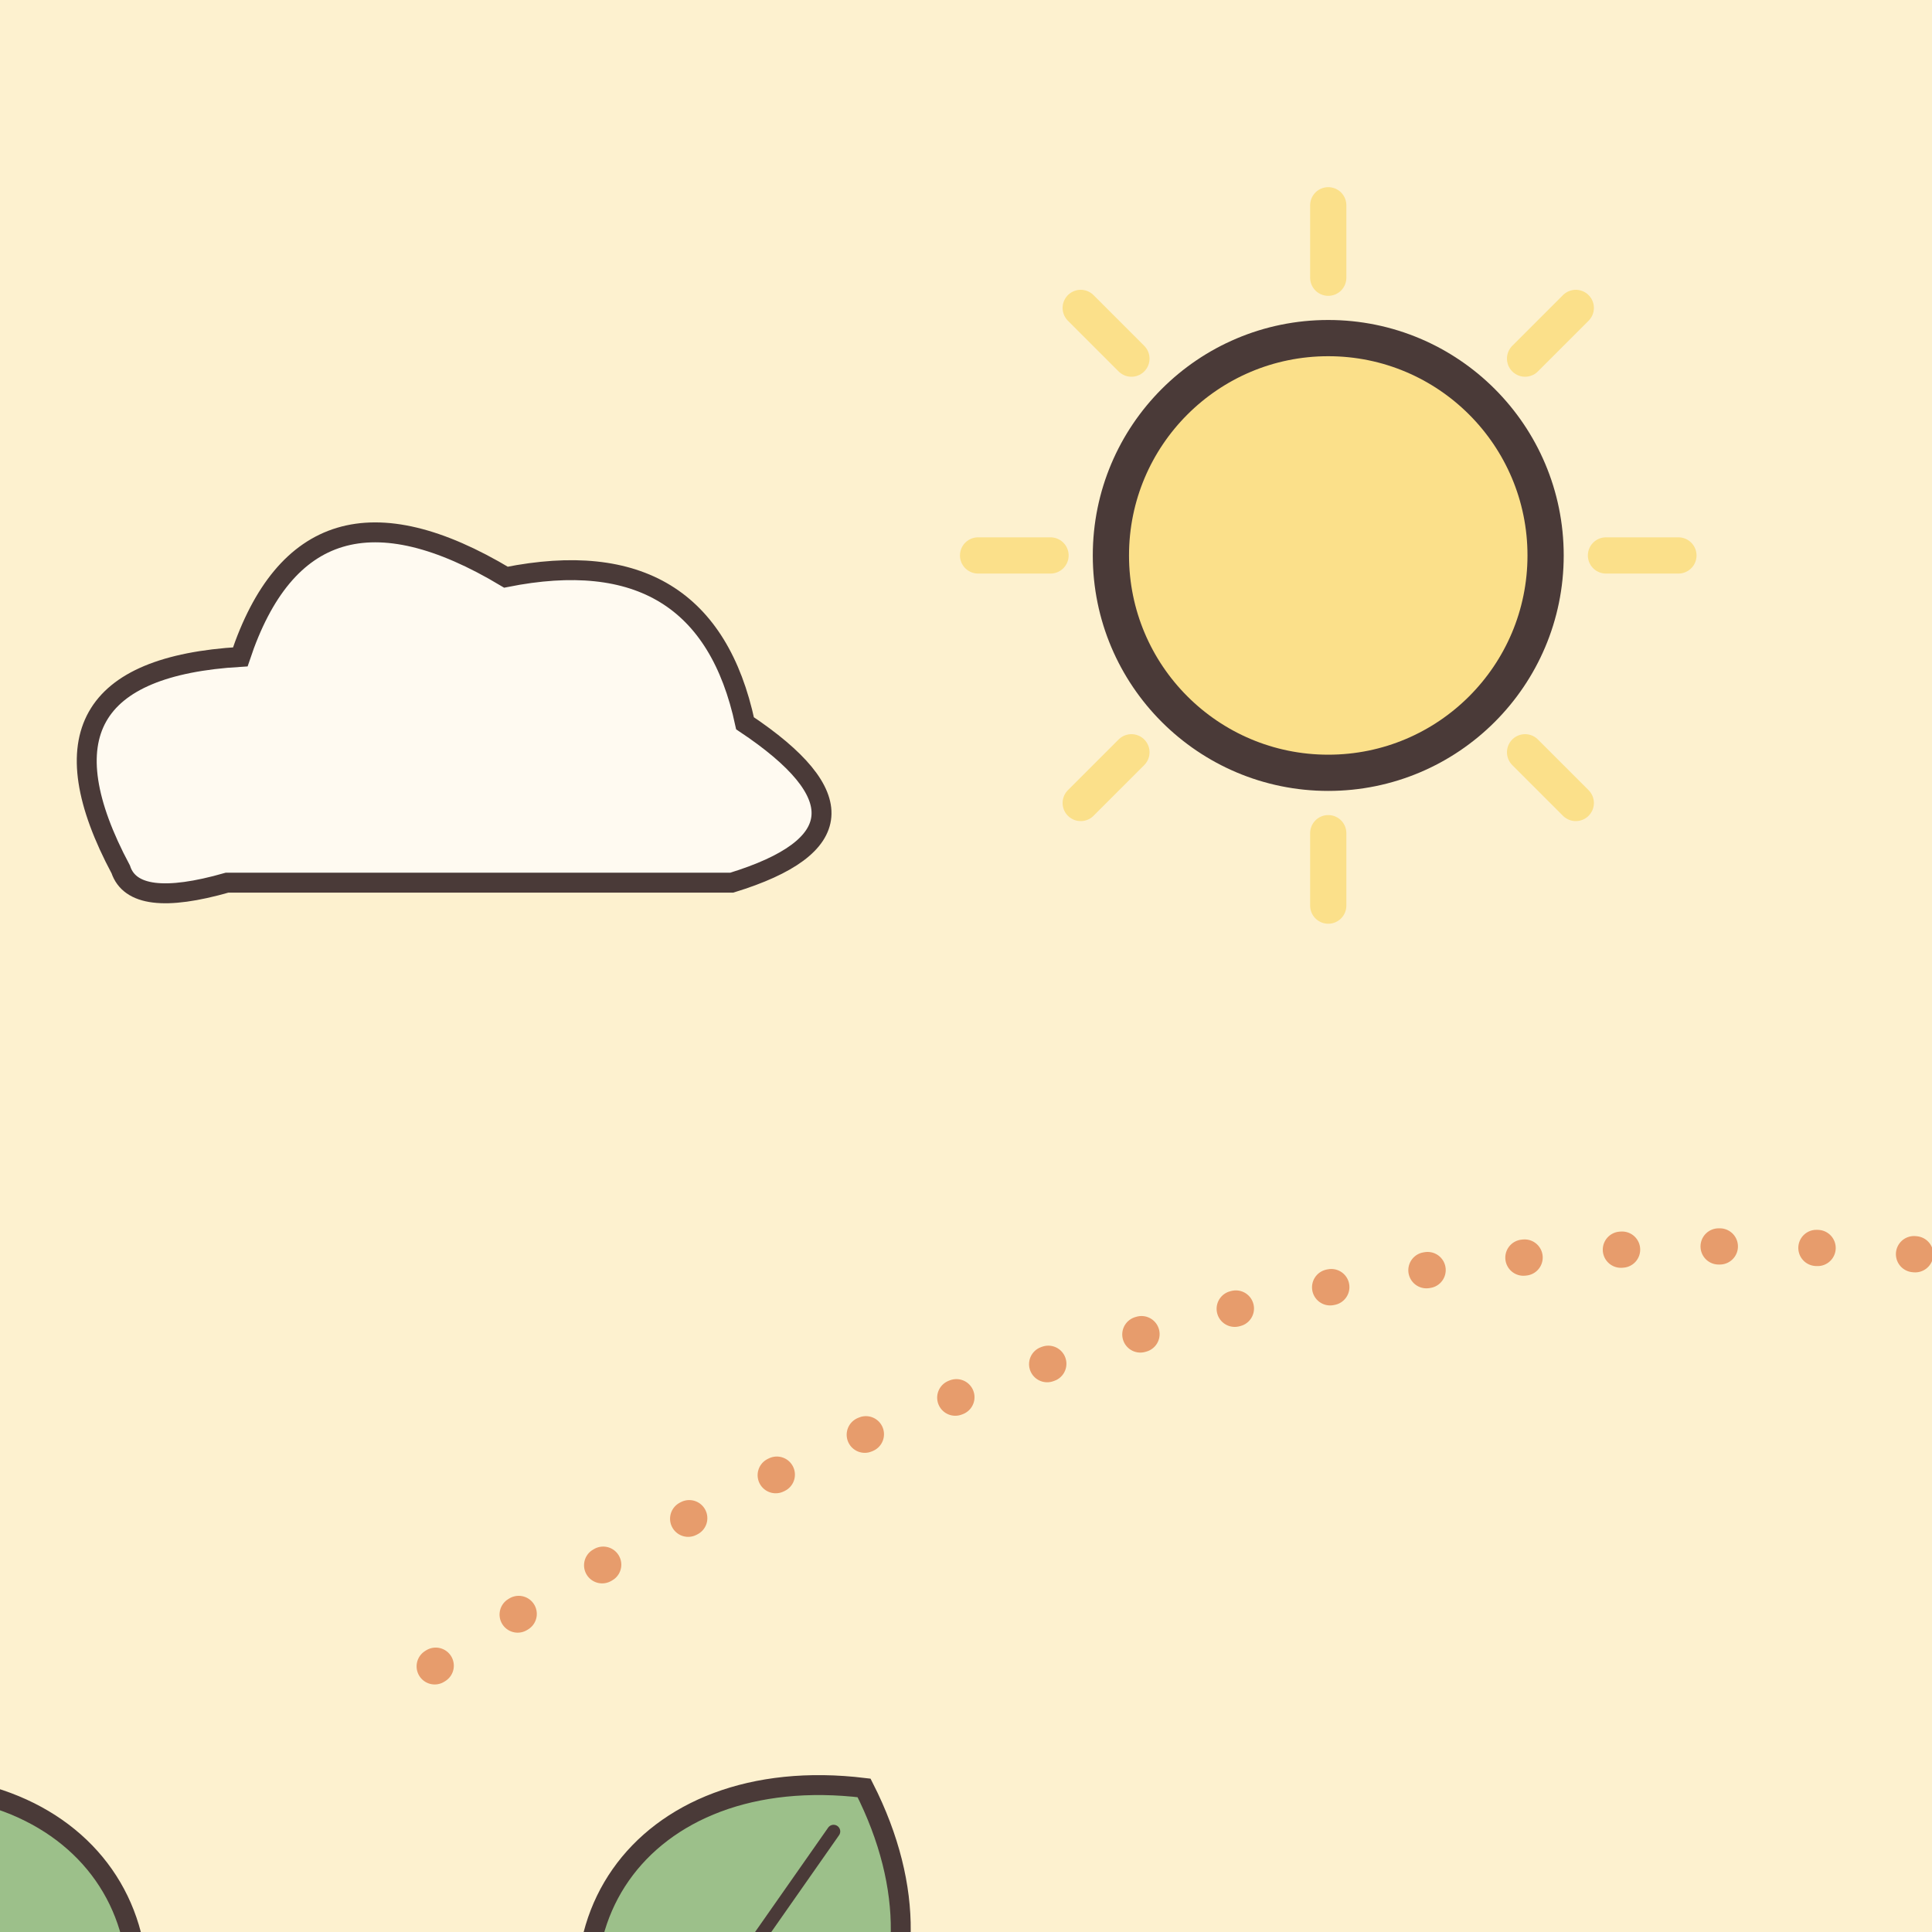
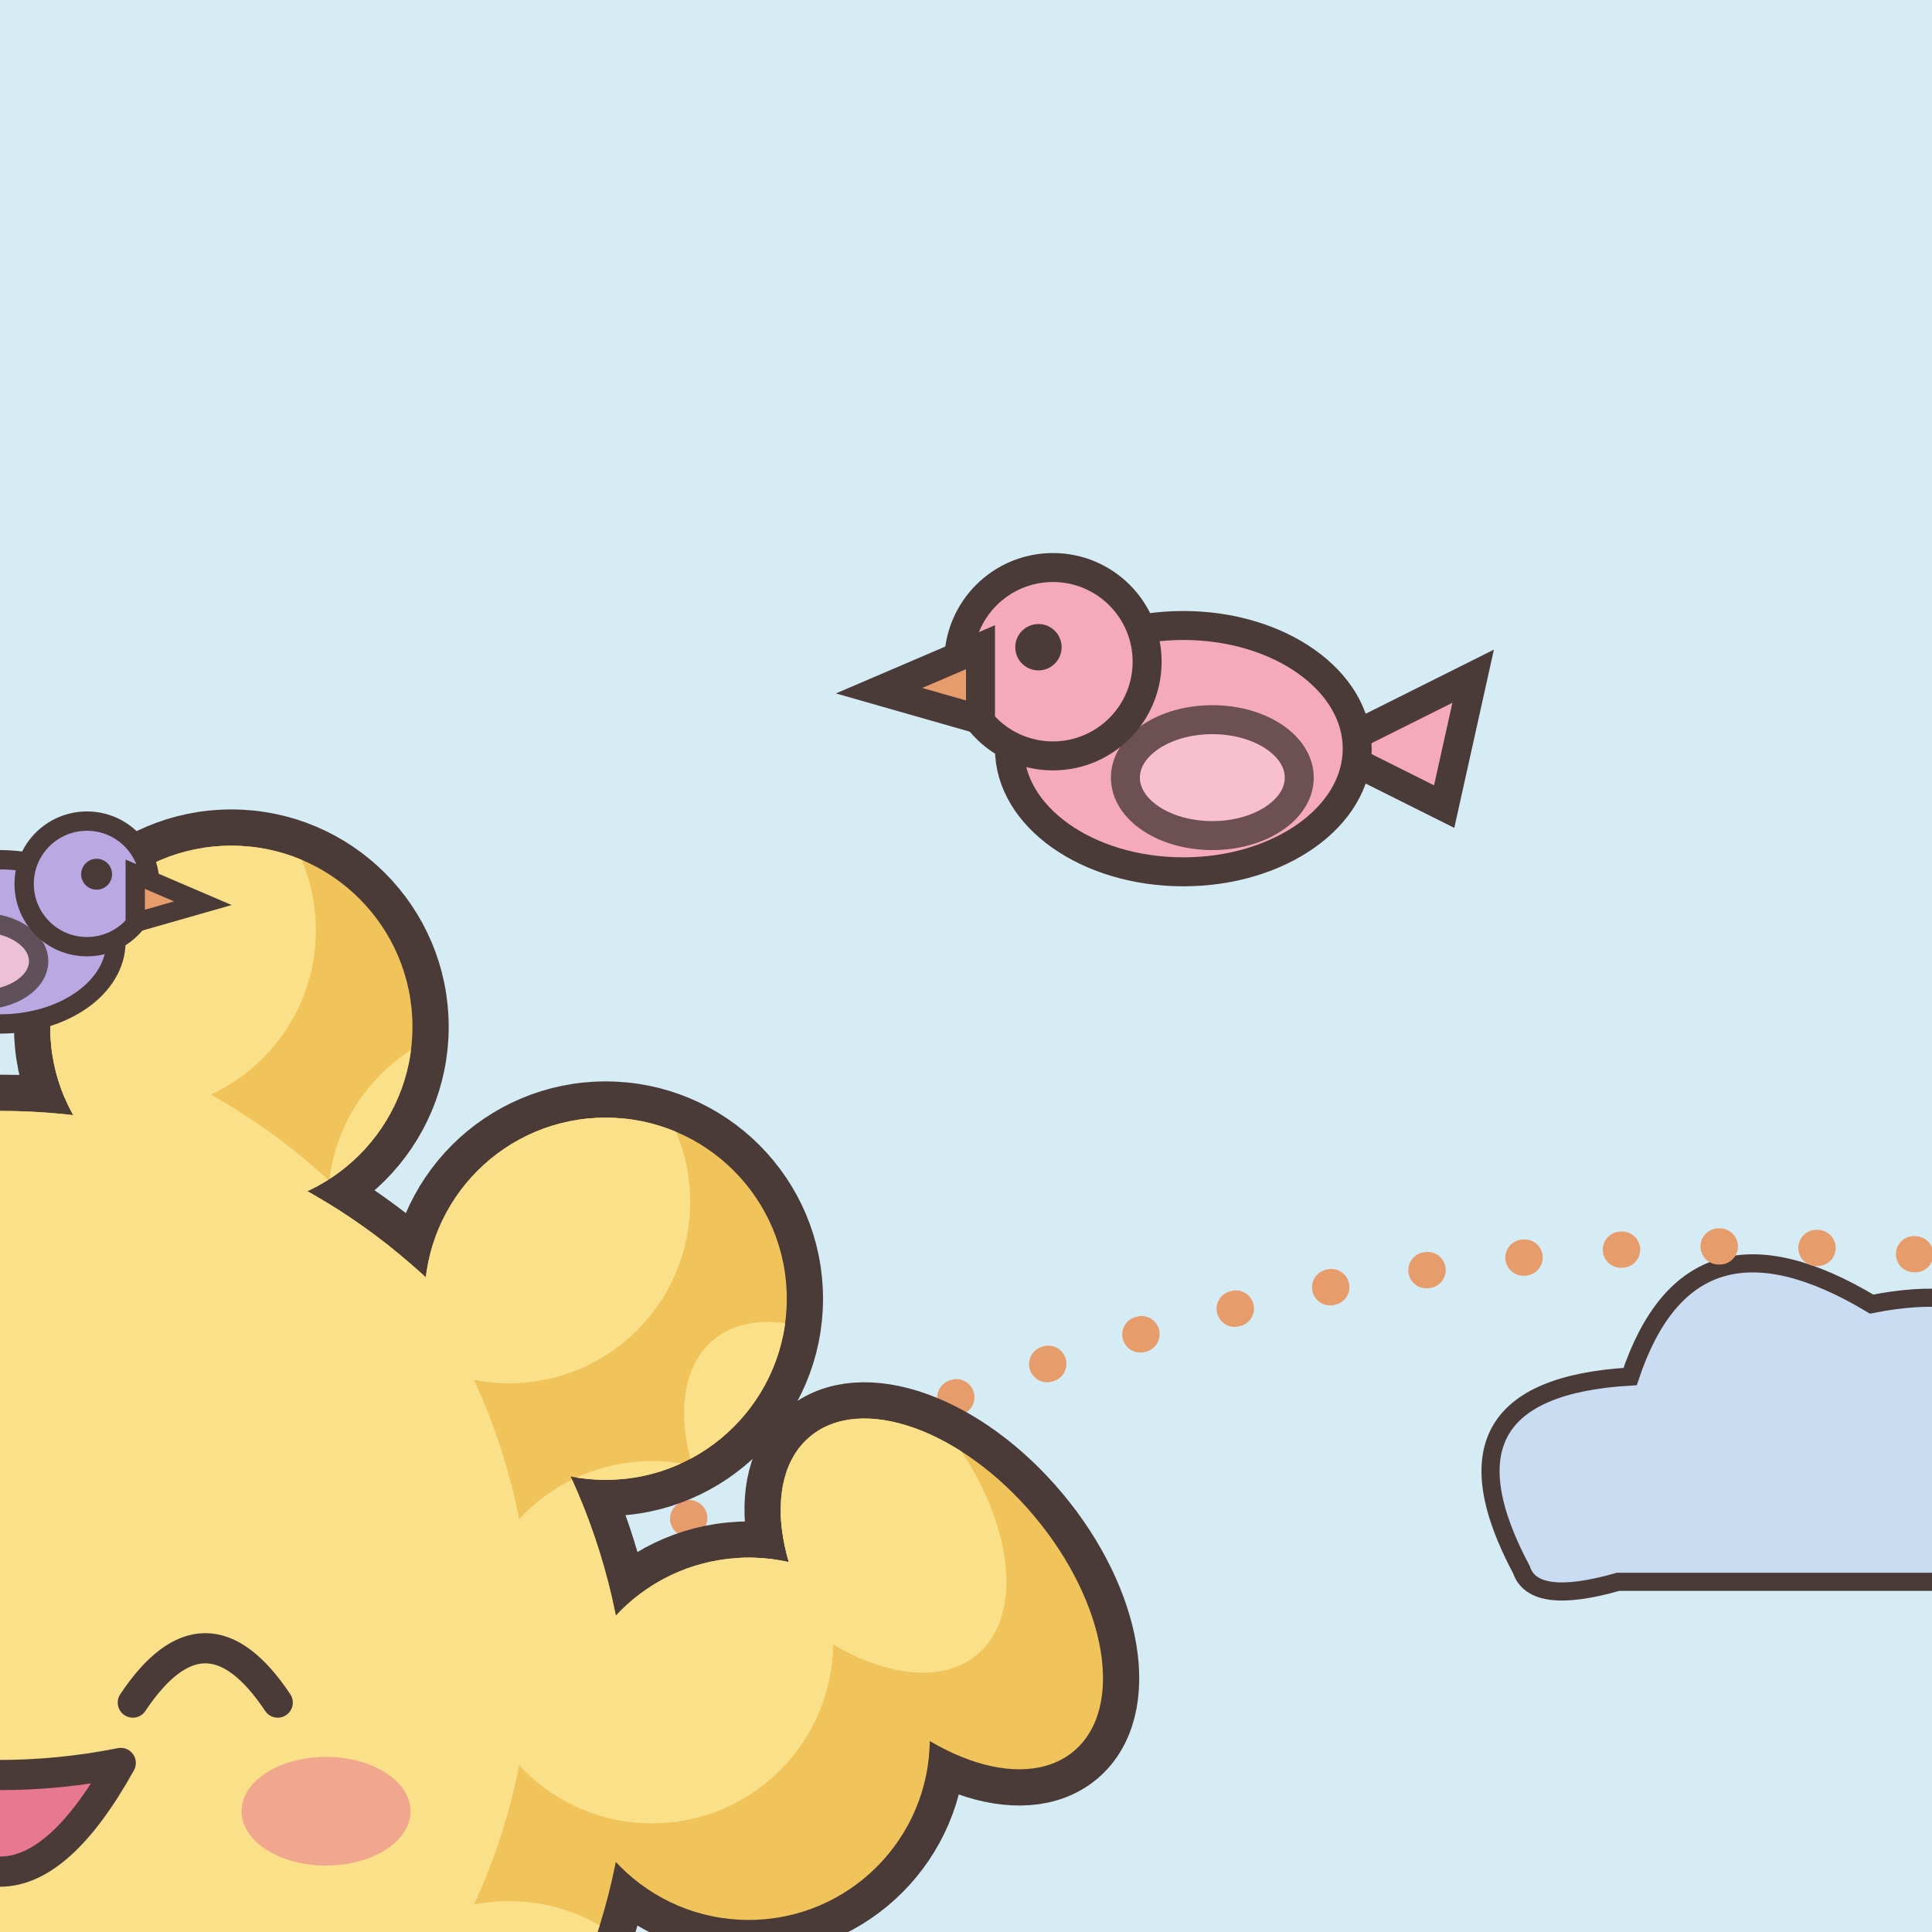
<svg xmlns="http://www.w3.org/2000/svg" width="160" height="160" viewBox="160 0 160 160">
-   <rect width="320" height="320" fill="#fdf1cf" />
-   <g transform="translate(170 72) scale(0.55)">
+   <rect width="320" height="320" fill="#d6ecf5" />
+   <path d="M14 150A50 50 0 0 1 114 150" fill="none" stroke="#f4a9bd" stroke-width="7" />
+   <path d="M21 150A43 43 0 0 1 107 150" fill="none" stroke="#fbe08a" stroke-width="7" />
+   <path d="M28 150A36 36 0 0 1 100 150" fill="none" stroke="#9cc08a" stroke-width="7" />
+   <path d="M35 150A29 29 0 0 1 93 150" fill="none" stroke="#a9c1e6" stroke-width="7" />
+   <g transform="translate(60 66) scale(0.9)">
    <path transform="translate(-30 -80)" d="M30 80Q14 50 48 48Q58 18 88 36Q118 30 124 58Q148 74 122 82H46Q32 86 30 80Z" fill="#fffaf1" stroke="#4a3a38" stroke-width="3" />
  </g>
-   <path d="M293.0 46.0L299.0 46.0" fill="none" stroke="#fbe08a" stroke-width="3" stroke-linecap="round" stroke-linejoin="round" />
-   <path d="M286.3 62.3L290.5 66.5" fill="none" stroke="#fbe08a" stroke-width="3" stroke-linecap="round" stroke-linejoin="round" />
-   <path d="M270.0 69.0L270.0 75.0" fill="none" stroke="#fbe08a" stroke-width="3" stroke-linecap="round" stroke-linejoin="round" />
-   <path d="M253.7 62.3L249.5 66.5" fill="none" stroke="#fbe08a" stroke-width="3" stroke-linecap="round" stroke-linejoin="round" />
-   <path d="M247.0 46.0L241.0 46.0" fill="none" stroke="#fbe08a" stroke-width="3" stroke-linecap="round" stroke-linejoin="round" />
-   <path d="M253.7 29.7L249.5 25.5" fill="none" stroke="#fbe08a" stroke-width="3" stroke-linecap="round" stroke-linejoin="round" />
-   <path d="M270.0 23.0L270.0 17.0" fill="none" stroke="#fbe08a" stroke-width="3" stroke-linecap="round" stroke-linejoin="round" />
-   <path d="M286.3 29.7L290.5 25.5" fill="none" stroke="#fbe08a" stroke-width="3" stroke-linecap="round" stroke-linejoin="round" />
-   <circle cx="270" cy="46" r="18" fill="#fbe08a" stroke="#4a3a38" stroke-width="3" />
+   <g transform="translate(258 62) scale(1.2)">
+     <g transform="scale(-1 1)">
+       <path d="M-10 0L-20 -5L-18 4Z" fill="#f4a9bd" stroke="#4a3a38" stroke-width="2" />
+       <ellipse rx="12" ry="8.5" fill="#f4a9bd" stroke="#4a3a38" stroke-width="2" />
+       <circle cx="9" cy="-6" r="6.5" fill="#f4a9bd" stroke="#4a3a38" stroke-width="2" />
+       <path d="M14 -7L21 -4L14 -2Z" fill="#e79c6c" stroke="#4a3a38" stroke-width="2" />
+       <ellipse cx="-2" cy="2" rx="6" ry="4" fill="#f9c6d3" stroke="#4a3a38" stroke-width="2" opacity=".8" />
+       <circle cx="10" cy="-7" r="1.6" fill="#4a3a38" />
+     </g>
+   </g>
+   <g transform="translate(286 130) scale(0.5)">
+     <path transform="translate(-30 -80)" d="M30 80Q14 50 48 48Q58 18 88 36Q118 30 124 58Q148 74 122 82H46Q32 86 30 80Z" fill="#c9dcf2" stroke="#4a3a38" stroke-width="3" />
+   </g>
+   <path d="M196 138Q258 98 320 104" fill="none" stroke="#e79c6c" stroke-width="3" stroke-linecap="round" stroke-dasharray="0.1 8" />
  <path d="M0 226Q80 200 170 220T320 226V320H0Z" fill="#bfe6d4" />
  <path d="M0 262Q90 236 190 260T320 262V320H0Z" fill="#9cc08a" stroke="#4a3a38" stroke-width="3" />
  <path d="M0 302Q80 288 160 304T320 302" fill="none" stroke="#4a3a38" stroke-width="20" />
  <path d="M0 302Q80 288 160 304T320 302" fill="none" stroke="#f8d5b8" stroke-width="14" />
-   <path d="M90 150V290" fill="none" stroke="#4a3a38" stroke-width="3" stroke-linecap="round" stroke-linejoin="round" />
-   <g transform="translate(90 285) rotate(-140) scale(1)">
-     <path d="M0 0C14-30 46-30 62 0C46 30 14 30 0 0Z" fill="#9cc08a" stroke="#4a3a38" stroke-width="3" />
-     <path d="M4 0H54" fill="none" stroke="#4a3a38" stroke-width="2" stroke-linecap="round" stroke-linejoin="round" />
+   <g transform="translate(56 192) scale(0.7)">
+     <path d="M-12 24L-8 42M12 24L8 42" fill="none" stroke="#4a3a38" stroke-width="2" stroke-linecap="round" stroke-linejoin="round" />
+     <rect x="-10" y="42" width="20" height="13" rx="3" fill="#f6b98c" stroke="#4a3a38" stroke-width="2" />
+     <circle r="26" fill="#f4a9bd" stroke="#4a3a38" stroke-width="2" />
+     <path d="M0 -26C-14 -10 -14 10 0 26C14 10 14 -10 0 -26Z" fill="#fbe08a" stroke="#4a3a38" stroke-width="2" />
  </g>
-   <ellipse cx="90" cy="69" rx="16.2" ry="28.8" fill="#f6b98c" stroke="#4a3a38" stroke-width="3" transform="rotate(15 90 105)" />
-   <ellipse cx="90" cy="69" rx="16.2" ry="28.8" fill="#f6b98c" stroke="#4a3a38" stroke-width="3" transform="rotate(75 90 105)" />
-   <ellipse cx="90" cy="69" rx="16.2" ry="28.8" fill="#f6b98c" stroke="#4a3a38" stroke-width="3" transform="rotate(135 90 105)" />
-   <ellipse cx="90" cy="69" rx="16.2" ry="28.8" fill="#f6b98c" stroke="#4a3a38" stroke-width="3" transform="rotate(195 90 105)" />
-   <ellipse cx="90" cy="69" rx="16.2" ry="28.8" fill="#f6b98c" stroke="#4a3a38" stroke-width="3" transform="rotate(255 90 105)" />
-   <ellipse cx="90" cy="69" rx="16.2" ry="28.8" fill="#f6b98c" stroke="#4a3a38" stroke-width="3" transform="rotate(315 90 105)" />
-   <circle cx="90" cy="105" r="14" fill="#fbe08a" stroke="#4a3a38" stroke-width="3" />
-   <g transform="translate(34 52) scale(1.1)">
-     <ellipse cx="-4" cy="-9" rx="6" ry="4" fill="#fff" stroke="#4a3a38" stroke-width="2" transform="rotate(-25 -4 -9)" />
-     <ellipse cx="5" cy="-9" rx="6" ry="4" fill="#fff" stroke="#4a3a38" stroke-width="2" transform="rotate(25 5 -9)" />
-     <ellipse rx="12" ry="8" fill="#fbe08a" stroke="#4a3a38" stroke-width="2" />
-     <path d="M-3 -7V7M4 -7V7" fill="none" stroke="#4a3a38" stroke-width="2.5" stroke-linecap="round" stroke-linejoin="round" />
-     <circle cx="-8" cy="-1" r="1.7" fill="#4a3a38" />
+   <g transform="translate(240 214) scale(1.1)">
+     <path d="M0 0L46 -14L20 12Z" fill="#fffaf1" stroke="#4a3a38" stroke-width="2" stroke-linejoin="round" />
+     <path d="M0 0L20 12L16 2Z" fill="#a9c1e6" stroke="#4a3a38" stroke-width="2" stroke-linejoin="round" />
  </g>
-   <path d="M196 138Q258 98 320 104" fill="none" stroke="#e79c6c" stroke-width="3" stroke-linecap="round" stroke-dasharray="0.1 8" />
  <g transform="translate(36 296) scale(1.1)">
    <path d="M-7 0V-14H7V0Q0 4 -7 0Z" fill="#fffaf1" stroke="#4a3a38" stroke-width="2" />
    <path d="M-20 -14A20 16 0 0 1 20 -14Z" fill="#e8788f" stroke="#4a3a38" stroke-width="2" />
    <circle cx="-8" cy="-22" r="3" fill="#fff" />
    <circle cx="6" cy="-26" r="2.5" fill="#fff" />
    <circle cx="12" cy="-19" r="2" fill="#fff" />
  </g>
  <path d="M60 312q-4-14-10-18M60 312q0-18 2-24M60 312q4-14 12-16" fill="none" stroke="#6f9f6b" stroke-width="3" stroke-linecap="round" stroke-linejoin="round" />
  <path d="M300 308q-4-14-10-18M300 308q0-18 2-24M300 308q4-14 12-16" fill="none" stroke="#6f9f6b" stroke-width="3" stroke-linecap="round" stroke-linejoin="round" />
-   <g transform="translate(168 176) rotate(-125) scale(0.55)">
-     <path d="M0 0C14-30 46-30 62 0C46 30 14 30 0 0Z" fill="#9cc08a" stroke="#4a3a38" stroke-width="3" />
-     <path d="M4 0H54" fill="none" stroke="#4a3a38" stroke-width="2" stroke-linecap="round" stroke-linejoin="round" />
-   </g>
-   <g transform="translate(212 176) rotate(-55) scale(0.55)">
-     <path d="M0 0C14-30 46-30 62 0C46 30 14 30 0 0Z" fill="#9cc08a" stroke="#4a3a38" stroke-width="3" />
-     <path d="M4 0H54" fill="none" stroke="#4a3a38" stroke-width="2" stroke-linecap="round" stroke-linejoin="round" />
-   </g>
-   <g stroke="#4a3a38" stroke-width="6" stroke-linejoin="round" fill="#4a3a38">
-     <ellipse cx="190" cy="222" rx="68" ry="58" />
-     <ellipse cx="156" cy="276" rx="20" ry="12" />
-     <ellipse cx="224" cy="276" rx="20" ry="12" />
-     <ellipse cx="128" cy="216" rx="11" ry="18" transform="rotate(50 128 216)" />
-     <ellipse cx="257" cy="190" rx="11" ry="18" transform="rotate(30 257 190)" />
-   </g>
-   <clipPath id="pip">
-     <ellipse cx="190" cy="222" rx="68" ry="58" />
-     <ellipse cx="156" cy="276" rx="20" ry="12" />
-     <ellipse cx="224" cy="276" rx="20" ry="12" />
-     <ellipse cx="128" cy="216" rx="11" ry="18" transform="rotate(50 128 216)" />
-     <ellipse cx="257" cy="190" rx="11" ry="18" transform="rotate(30 257 190)" />
-   </clipPath>
-   <g clip-path="url(#pip)">
-     <rect width="320" height="320" fill="#f6b98c" />
-     <g transform="translate(-8 -8)" fill="#f8d5b8">
-       <ellipse cx="190" cy="222" rx="68" ry="58" />
-       <ellipse cx="156" cy="276" rx="20" ry="12" />
-       <ellipse cx="224" cy="276" rx="20" ry="12" />
-       <ellipse cx="128" cy="216" rx="11" ry="18" transform="rotate(50 128 216)" />
-       <ellipse cx="257" cy="190" rx="11" ry="18" transform="rotate(30 257 190)" />
-     </g>
-     <ellipse cx="160" cy="190" rx="16" ry="9" fill="#fff" opacity=".5" transform="rotate(-35 160 190)" />
-   </g>
-   <path d="M167 213Q173 204 179 213" fill="none" stroke="#4a3a38" stroke-width="2.5" stroke-linecap="round" stroke-linejoin="round" />
-   <path d="M201 213Q207 204 213 213" fill="none" stroke="#4a3a38" stroke-width="2.5" stroke-linecap="round" stroke-linejoin="round" />
-   <ellipse cx="163" cy="224" rx="7" ry="4.5" fill="#e8788f" opacity=".55" />
-   <ellipse cx="217" cy="224" rx="7" ry="4.5" fill="#e8788f" opacity=".55" />
-   <path d="M180 222Q190 224 200 222Q190 240 180 222Z" fill="#e8788f" stroke="#4a3a38" stroke-width="2.5" stroke-linejoin="round" />
-   <g transform="translate(110 196) scale(1)">
-     <g transform="rotate(-15)">
-       <path d="M-12 2L-28 12" fill="none" stroke="#4a3a38" stroke-width="4" stroke-linecap="round" stroke-linejoin="round" />
-       <ellipse cx="-29" cy="13" rx="3" ry="5" fill="#8fb0dd" stroke="#4a3a38" stroke-width="2" />
-       <path d="M12 -5Q24 -2 12 9" fill="none" stroke="#4a3a38" stroke-width="3" stroke-linecap="round" stroke-linejoin="round" />
-       <rect x="-12" y="-10" width="24" height="20" rx="5" fill="#a9c1e6" stroke="#4a3a38" stroke-width="2" />
-       <path d="M-8 -4H8" fill="none" stroke="#fff" stroke-width="2" stroke-linecap="round" stroke-linejoin="round" />
-     </g>
-   </g>
-   <path d="M78 212.6Q81 218 78 221Q75 218 78 212.6Z" fill="#a9c1e6" stroke="#4a3a38" stroke-width="2" />
-   <path d="M74 227.32Q76.6 232 74 234.6Q71.4 232 74 227.32Z" fill="#a9c1e6" stroke="#4a3a38" stroke-width="2" />
-   <path d="M84 238.04Q86.2 242 84 244.2Q81.8 242 84 238.04Z" fill="#a9c1e6" stroke="#4a3a38" stroke-width="2" />
  <g transform="translate(284 300) scale(0.9)">
    <ellipse cx="2" cy="-5" rx="24" ry="6" fill="#f8d5b8" stroke="#4a3a38" stroke-width="2" />
    <path d="M24 -8V-20M29 -8L34 -18" fill="none" stroke="#4a3a38" stroke-width="2" stroke-linecap="round" stroke-linejoin="round" />
    <circle cx="-4" cy="-16" r="13" fill="#b9a8e2" stroke="#4a3a38" stroke-width="2" />
    <path d="M-4 -16a4 4 0 1 1 4 4a8 8 0 1 1-8-8" fill="none" stroke="#4a3a38" stroke-width="2" stroke-linecap="round" stroke-linejoin="round" />
  </g>
+   <g transform="translate(0 -26) scale(1)">
+     <g stroke="#4a3a38" stroke-width="6" stroke-linejoin="round" fill="#4a3a38">
+       <circle cx="222" cy="170" r="15" />
+       <circle cx="210.159" cy="206.443" r="15" />
+       <circle cx="179.159" cy="228.966" r="15" />
+       <circle cx="140.841" cy="228.966" r="15" />
+       <circle cx="109.841" cy="206.443" r="15" />
+       <circle cx="98" cy="170" r="15" />
+       <circle cx="109.841" cy="133.557" r="15" />
+       <circle cx="140.841" cy="111.034" r="15" />
+       <circle cx="179.159" cy="111.034" r="15" />
+       <circle cx="210.159" cy="133.557" r="15" />
+       <circle cx="160" cy="170" r="52" />
+       <ellipse cx="238" cy="158" rx="10" ry="17" transform="rotate(-40 238 158)" />
+     </g>
+     <clipPath id="sunny">
+       <circle cx="222" cy="170" r="15" />
+       <circle cx="210.159" cy="206.443" r="15" />
+       <circle cx="179.159" cy="228.966" r="15" />
+       <circle cx="140.841" cy="228.966" r="15" />
+       <circle cx="109.841" cy="206.443" r="15" />
+       <circle cx="98" cy="170" r="15" />
+       <circle cx="109.841" cy="133.557" r="15" />
+       <circle cx="140.841" cy="111.034" r="15" />
+       <circle cx="179.159" cy="111.034" r="15" />
+       <circle cx="210.159" cy="133.557" r="15" />
+       <circle cx="160" cy="170" r="52" />
+       <ellipse cx="238" cy="158" rx="10" ry="17" transform="rotate(-40 238 158)" />
+     </clipPath>
+     <g clip-path="url(#sunny)">
+       <rect width="320" height="320" fill="#f0c45a" />
+       <g transform="translate(-8 -8)" fill="#fbe08a">
+         <circle cx="222" cy="170" r="15" />
+         <circle cx="210.159" cy="206.443" r="15" />
+         <circle cx="179.159" cy="228.966" r="15" />
+         <circle cx="140.841" cy="228.966" r="15" />
+         <circle cx="109.841" cy="206.443" r="15" />
+         <circle cx="98" cy="170" r="15" />
+         <circle cx="109.841" cy="133.557" r="15" />
+         <circle cx="140.841" cy="111.034" r="15" />
+         <circle cx="179.159" cy="111.034" r="15" />
+         <circle cx="210.159" cy="133.557" r="15" />
+         <circle cx="160" cy="170" r="52" />
+         <ellipse cx="238" cy="158" rx="10" ry="17" transform="rotate(-40 238 158)" />
+       </g>
+       <ellipse cx="135" cy="142" rx="18" ry="9" fill="#fff" opacity=".5" transform="rotate(-35 135 142)" />
+     </g>
+     <circle cx="143" cy="164" r="4.5" fill="#4a3a38" />
+     <circle cx="144.5" cy="162.5" r="1.35" fill="#fff" />
+     <path d="M171 167Q177 158 183 167" fill="none" stroke="#4a3a38" stroke-width="2.5" stroke-linecap="round" stroke-linejoin="round" />
+     <ellipse cx="133" cy="176" rx="7" ry="4.5" fill="#e8788f" opacity=".55" />
+     <ellipse cx="187" cy="176" rx="7" ry="4.5" fill="#e8788f" opacity=".55" />
+     <path d="M150 172Q160 174 170 172Q160 190 150 172Z" fill="#e8788f" stroke="#4a3a38" stroke-width="2.5" stroke-linejoin="round" />
+     <g transform="translate(160 104) scale(0.8)">
+       <g transform="scale(1 1)">
+         <path d="M-10 0L-20 -5L-18 4Z" fill="#b9a8e2" stroke="#4a3a38" stroke-width="2" />
+         <ellipse rx="12" ry="8.5" fill="#b9a8e2" stroke="#4a3a38" stroke-width="2" />
+         <circle cx="9" cy="-6" r="6.5" fill="#b9a8e2" stroke="#4a3a38" stroke-width="2" />
+         <path d="M14 -7L21 -4L14 -2Z" fill="#e79c6c" stroke="#4a3a38" stroke-width="2" />
+         <ellipse cx="-2" cy="2" rx="6" ry="4" fill="#f9c6d3" stroke="#4a3a38" stroke-width="2" opacity=".8" />
+         <circle cx="10" cy="-7" r="1.6" fill="#4a3a38" />
+       </g>
+     </g>
+   </g>
</svg>
